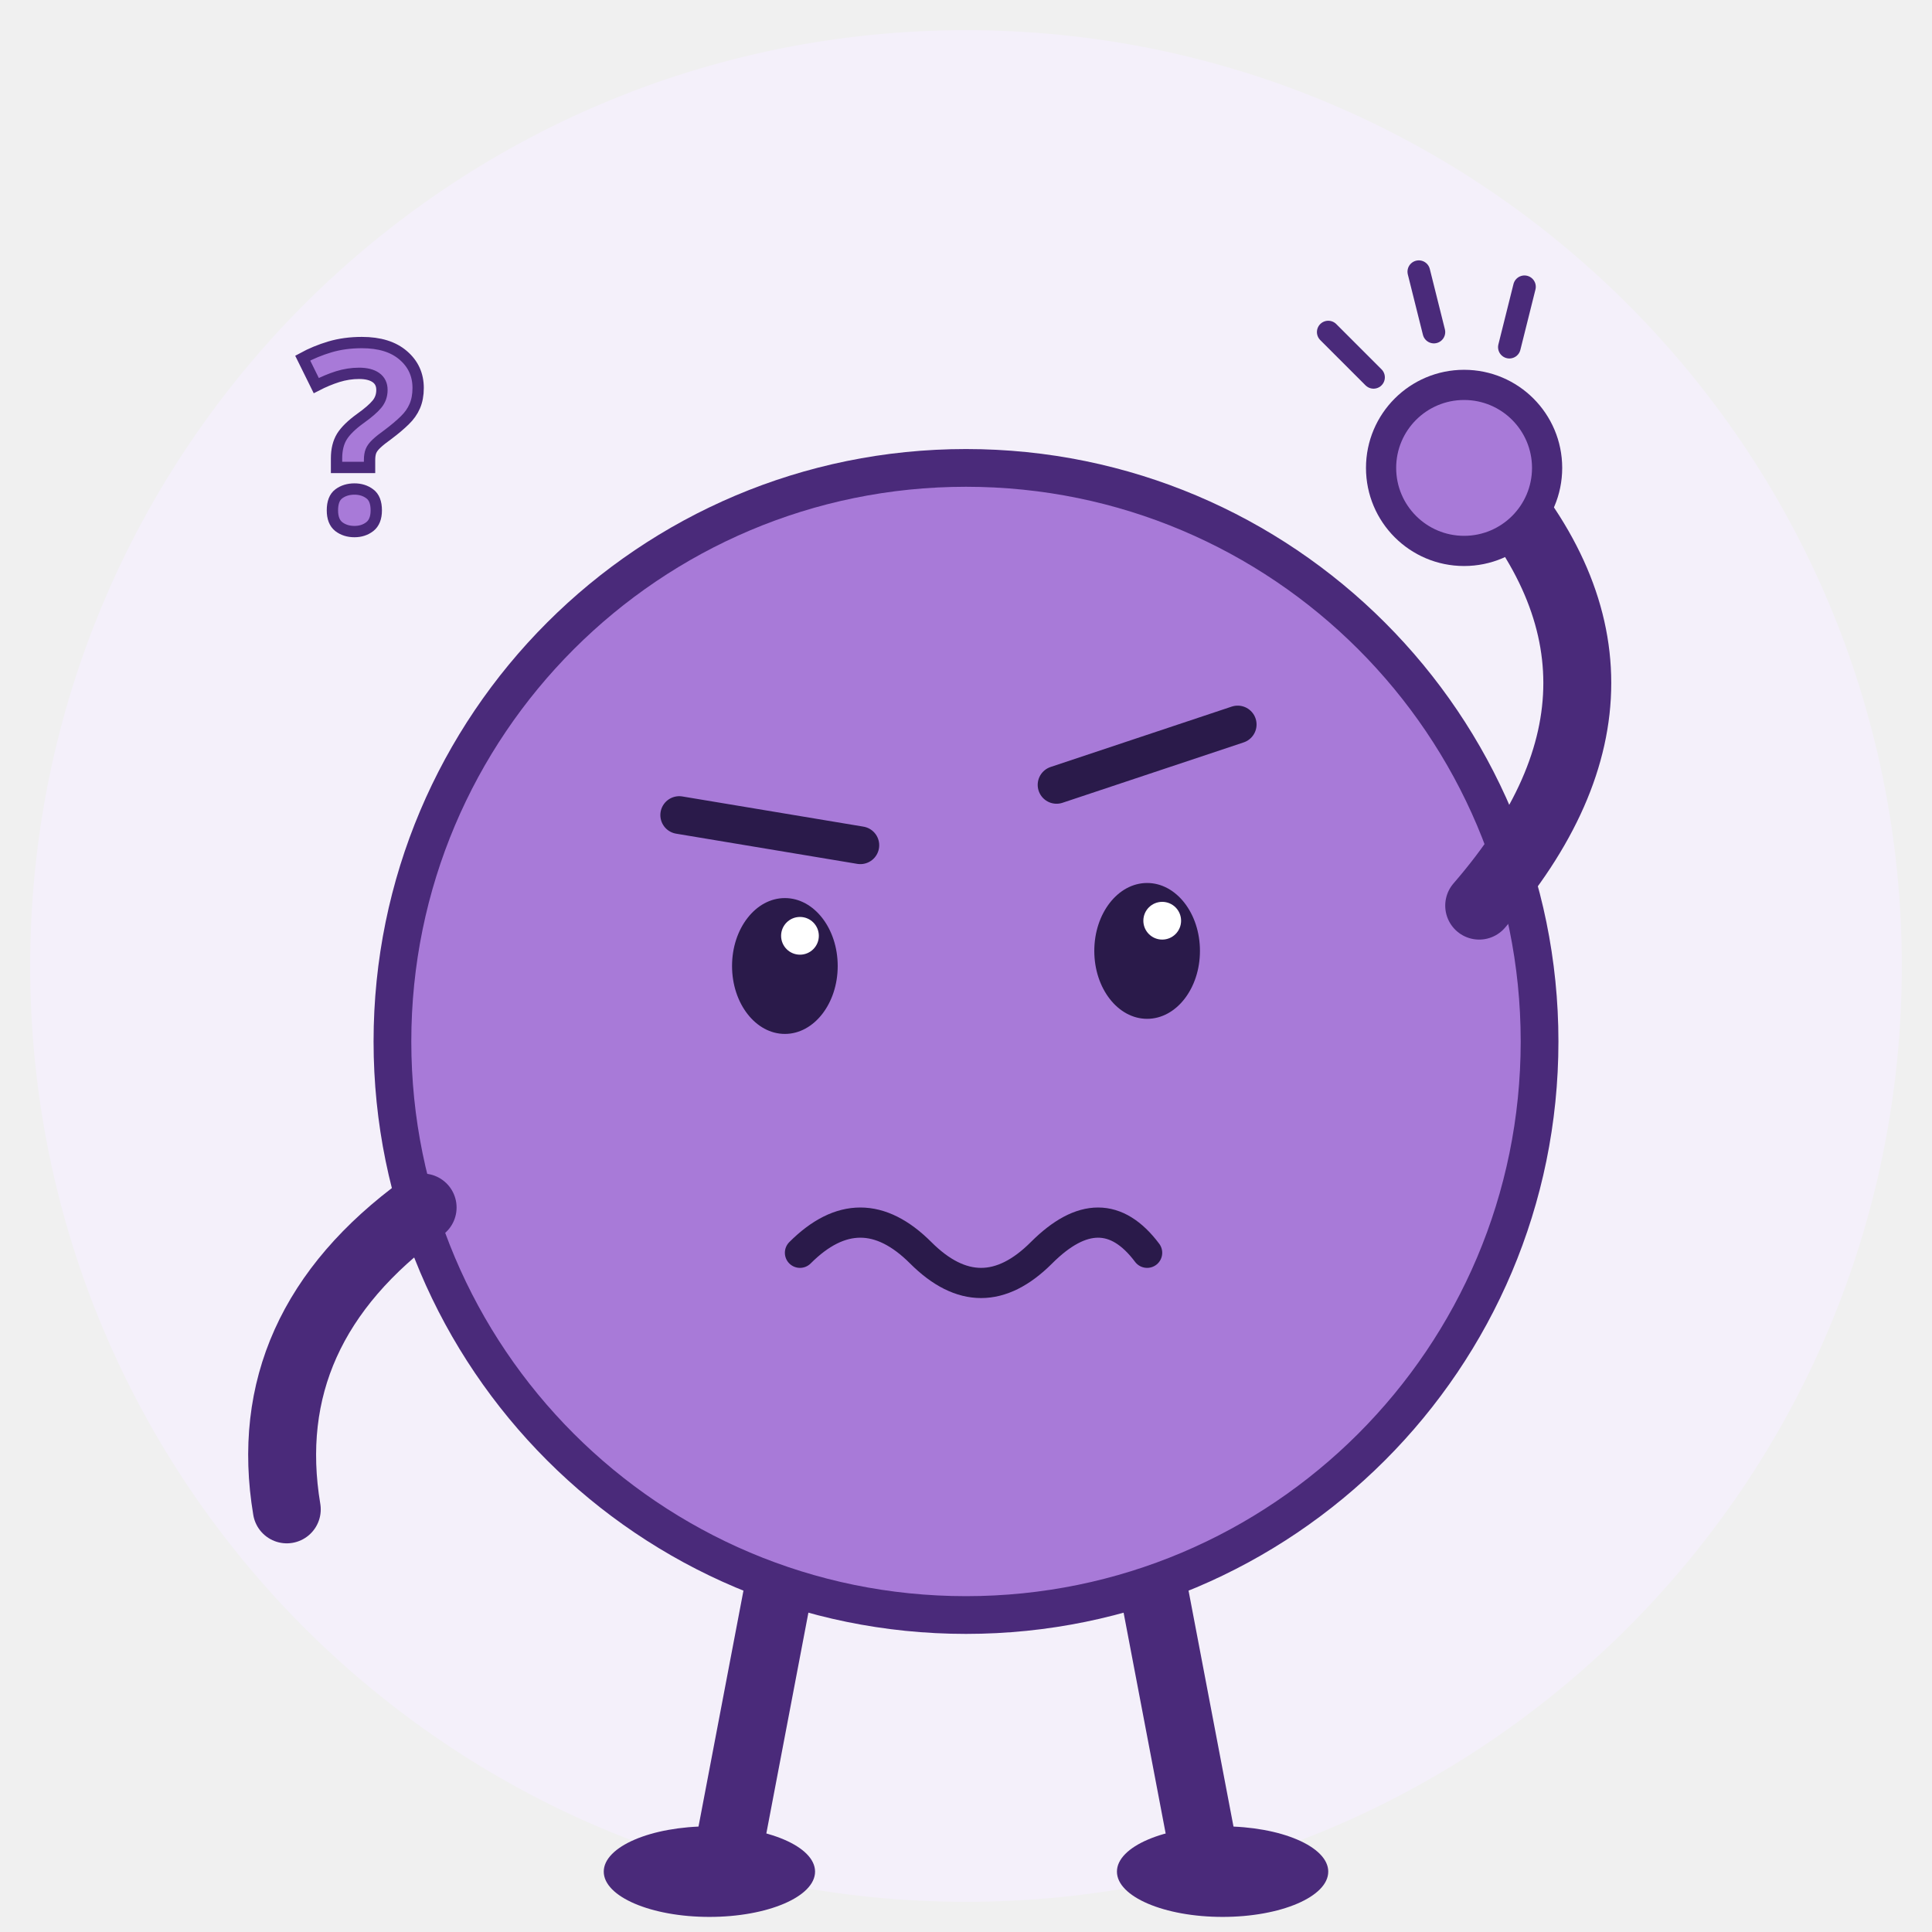
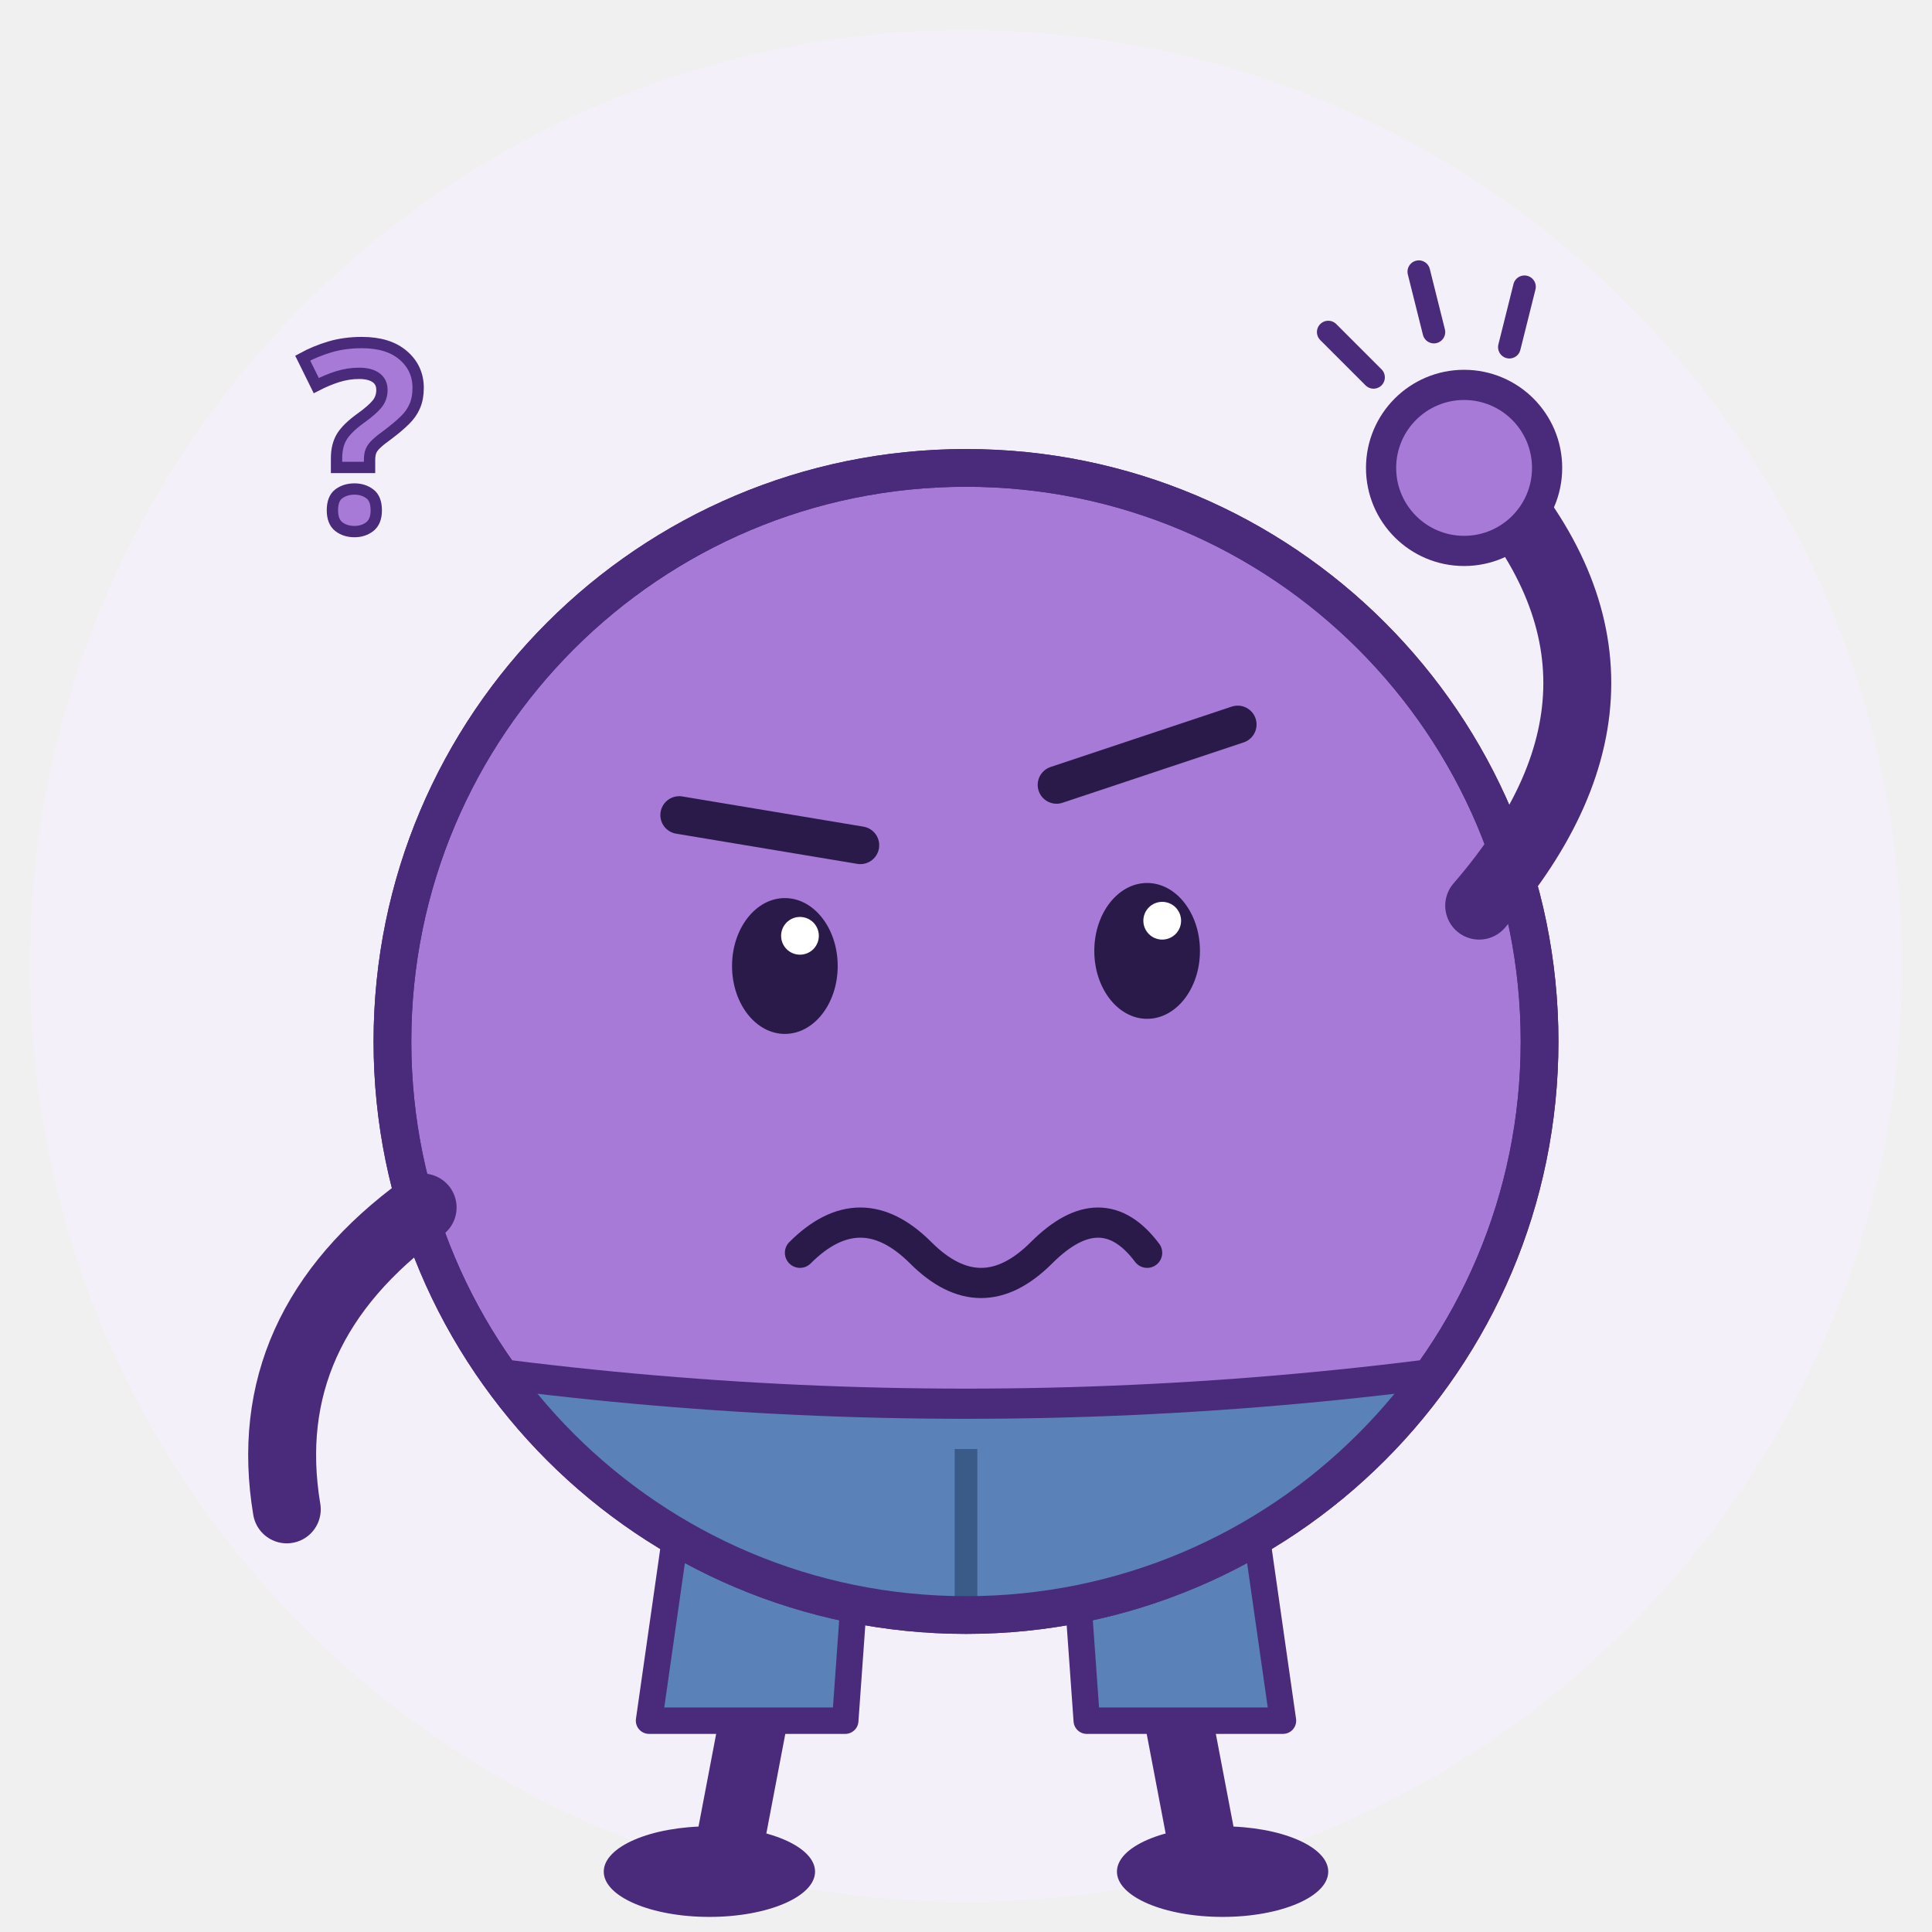
<svg xmlns="http://www.w3.org/2000/svg" viewBox="0 0 256 256" width="256" height="256">
  <circle cx="128" cy="128" r="124" fill="#f4f0fa" />
  <path d="M104 206 L96 248 M152 206 L160 248" stroke="#4a2a7a" stroke-width="9" stroke-linecap="round" />
  <ellipse cx="94" cy="248" rx="14" ry="6" fill="#4a2a7a" />
  <ellipse cx="162" cy="248" rx="14" ry="6" fill="#4a2a7a" />
+   <path d="M90 200 L86 228 H112 L114 200 Z M142 200 L144 228 H170 L166 200 Z" fill="#5a82b8" stroke="#4a2a7a" stroke-width="3.5" stroke-linejoin="round" />
  <circle cx="128" cy="138" r="76" fill="#a87ad8" stroke="#4a2a7a" stroke-width="5" />
+   <clipPath id="xb">
+     <circle cx="128" cy="138" r="76" />
+   </clipPath>
+   <path d="M40 178 Q128 194 216 178 V230 H40 Z" fill="#5a82b8" stroke="#4a2a7a" stroke-width="4" clip-path="url(#xb)" />
+   <path d="M128 192 V214" stroke="#3a5a88" stroke-width="3" />
+   <circle cx="128" cy="138" r="76" fill="none" stroke="#4a2a7a" stroke-width="5" />
  <path d="M56 160 Q34 176 38 200" stroke="#4a2a7a" stroke-width="9" fill="none" stroke-linecap="round" />
  <path d="M196 120 Q222 90 196 62" stroke="#4a2a7a" stroke-width="9" fill="none" stroke-linecap="round" />
  <circle cx="194" cy="62" r="11" fill="#a87ad8" stroke="#4a2a7a" stroke-width="4" />
  <path d="M182 50 l-6 -6 M190 44 l-2 -8 M200 46 l2 -8" stroke="#4a2a7a" stroke-width="3" stroke-linecap="round" />
  <path d="M90 108 L114 112 M140 104 L164 96" stroke="#2a1a4a" stroke-width="5" stroke-linecap="round" />
  <ellipse cx="104" cy="128" rx="7" ry="9" fill="#2a1a4a" />
  <ellipse cx="152" cy="126" rx="7" ry="9" fill="#2a1a4a" />
  <circle cx="106" cy="124" r="2.5" fill="#fff" />
  <circle cx="154" cy="122" r="2.5" fill="#fff" />
  <path d="M106 166 Q114 158 122 166 Q130 174 138 166 Q146 158 152 166" fill="none" stroke="#2a1a4a" stroke-width="4" stroke-linecap="round" />
  <text x="40" y="70" font-family="sans-serif" font-size="34" font-weight="900" fill="#a87ad8" stroke="#4a2a7a" stroke-width="1.5">?</text>
</svg>
